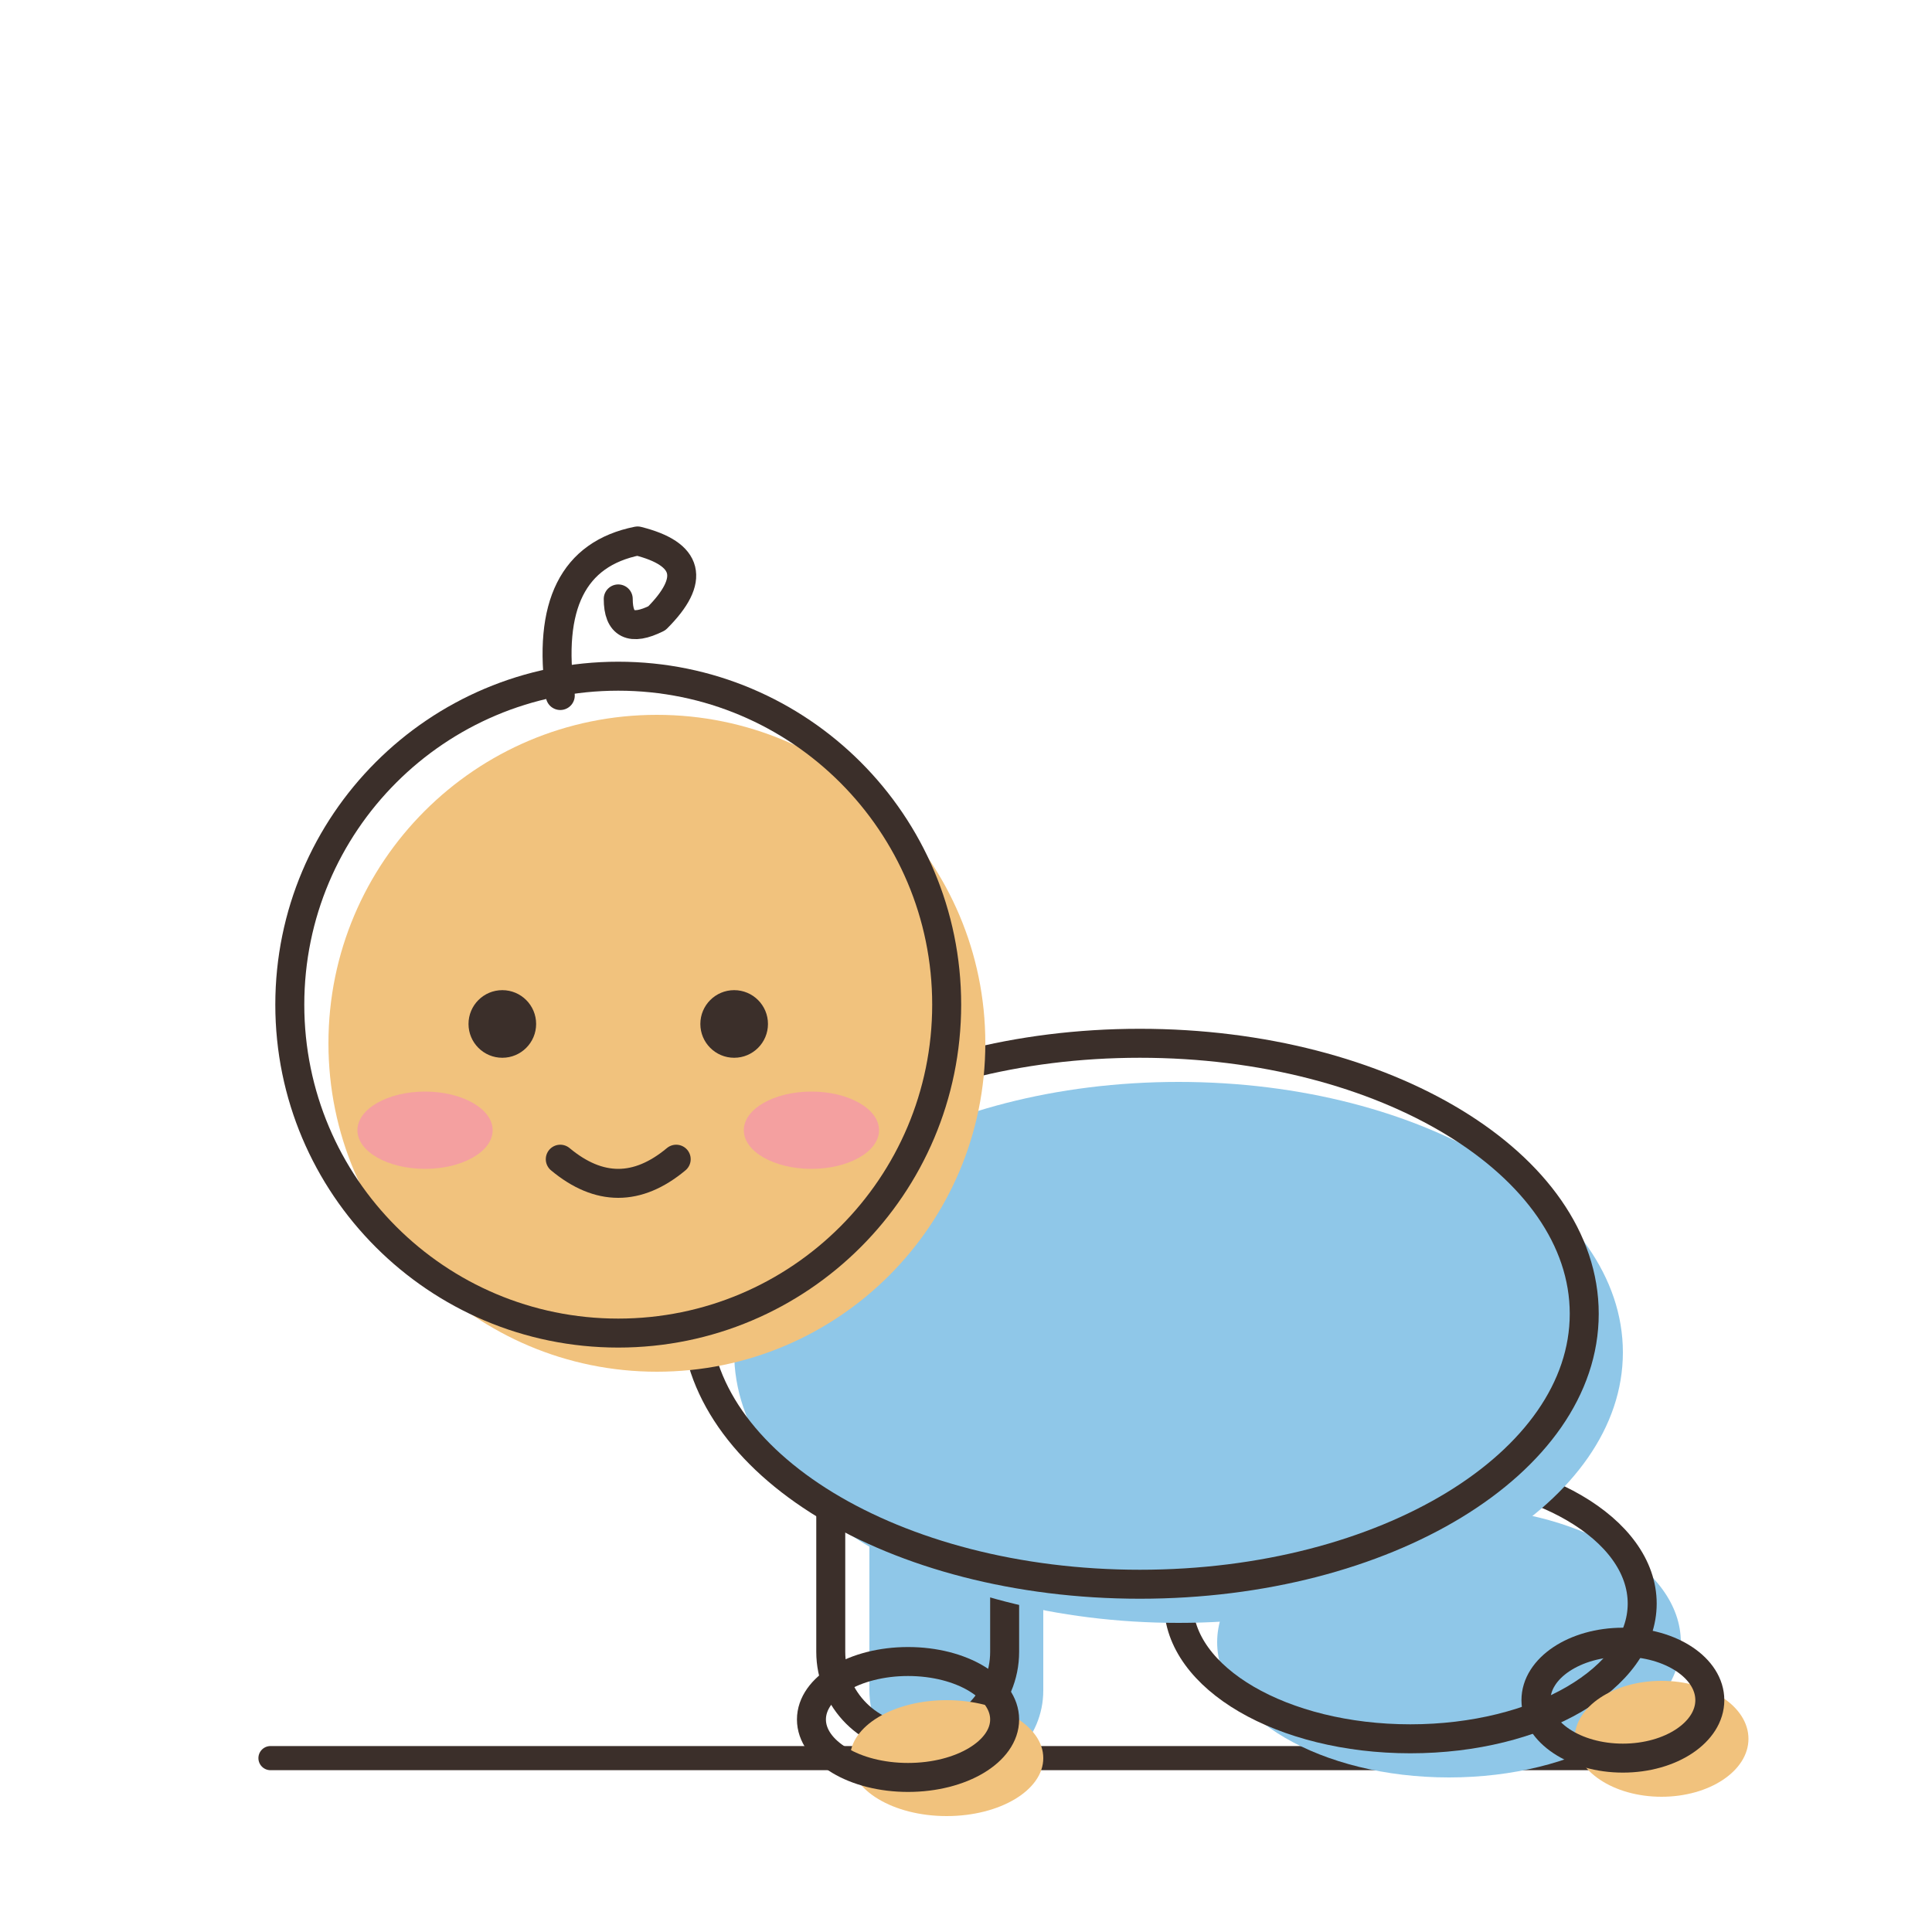
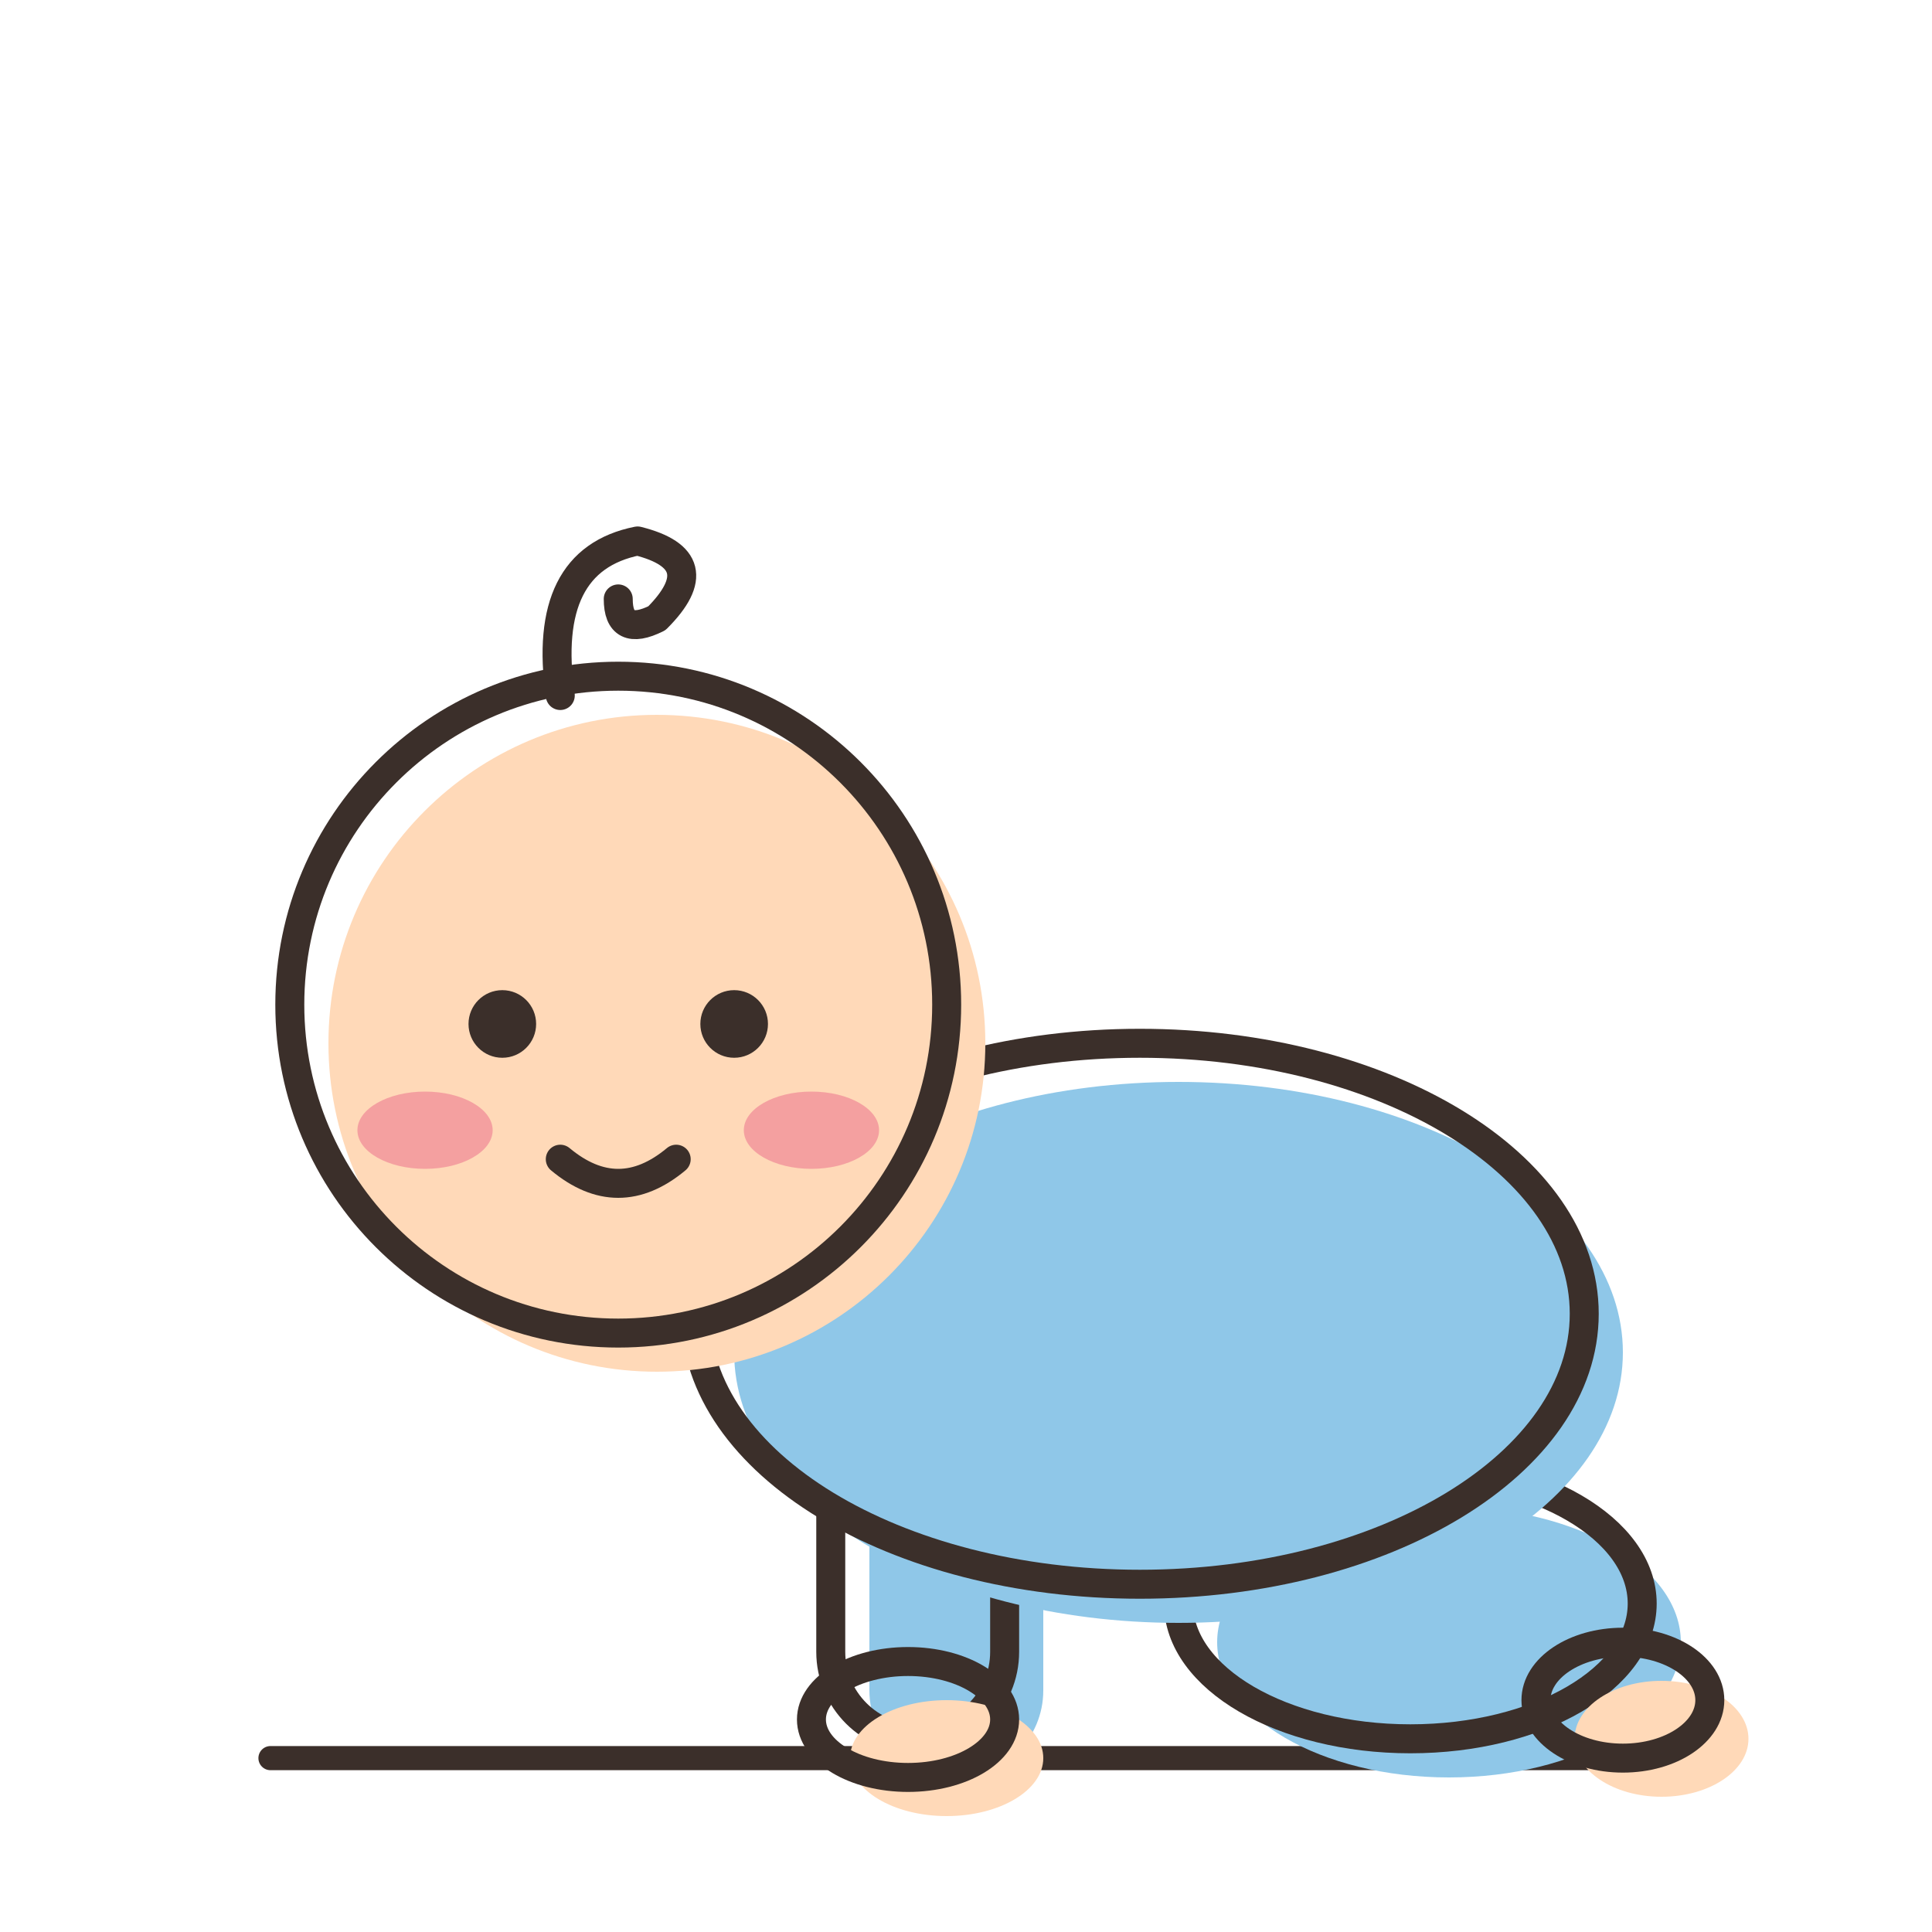
<svg xmlns="http://www.w3.org/2000/svg" viewBox="0 0 200 200" width="1000" height="1000">
  <g stroke="#3b2f2a" stroke-width="3" stroke-linecap="round" stroke-linejoin="round">
    <path d="M28 182 L176 182" stroke-width="2.5" fill="none" />
    <g transform="translate(4 4)">
      <rect x="86" y="140" width="18" height="40" rx="9" fill="#8fc7e8" stroke="none" />
    </g>
    <rect x="86" y="140" width="18" height="40" rx="9" fill="none" />
    <g transform="translate(4 4)">
      <ellipse cx="146" cy="166" rx="24" ry="14" fill="#8fc7e8" stroke="none" />
    </g>
    <ellipse cx="146" cy="166" rx="24" ry="14" fill="none" />
    <g transform="translate(4 4)">
      <ellipse cx="118" cy="136" rx="46" ry="28" fill="#8fc7e8" stroke="none" />
    </g>
    <ellipse cx="118" cy="136" rx="46" ry="28" fill="none" />
    <g transform="translate(4 4)">
-       <ellipse cx="168" cy="176" rx="9" ry="6" fill="#f1c27d" stroke="none" />
+       <ellipse cx="168" cy="176" rx="9" ry="6" fill="#ffd9b8" stroke="none" />
    </g>
    <ellipse cx="168" cy="176" rx="9" ry="6" fill="none" />
    <g transform="translate(4 4)">
-       <ellipse cx="94" cy="178" rx="10" ry="6" fill="#f1c27d" stroke="none" />
+       <ellipse cx="94" cy="178" rx="10" ry="6" fill="#ffd9b8" stroke="none" />
    </g>
    <ellipse cx="94" cy="178" rx="10" ry="6" fill="none" />
    <g transform="translate(4 4)">
-       <circle cx="64" cy="104" r="34" fill="#f1c27d" stroke="none" />
+       <circle cx="64" cy="104" r="34" fill="#ffd9b8" stroke="none" />
    </g>
    <circle cx="64" cy="104" r="34" fill="none" />
    <path d="M58 72 Q56 58 66 56 Q74 58 68 64 Q64 66 64 62" stroke-width="3" fill="none" />
    <circle cx="52" cy="106" r="3.5" fill="#3b2f2a" stroke="none" />
    <circle cx="76" cy="106" r="3.5" fill="#3b2f2a" stroke="none" />
    <ellipse cx="44" cy="117" rx="7" ry="4" fill="#f4a0a0" stroke="none" />
    <ellipse cx="84" cy="117" rx="7" ry="4" fill="#f4a0a0" stroke="none" />
    <path d="M58 120 Q64 125 70 120" fill="none" />
  </g>
</svg>
